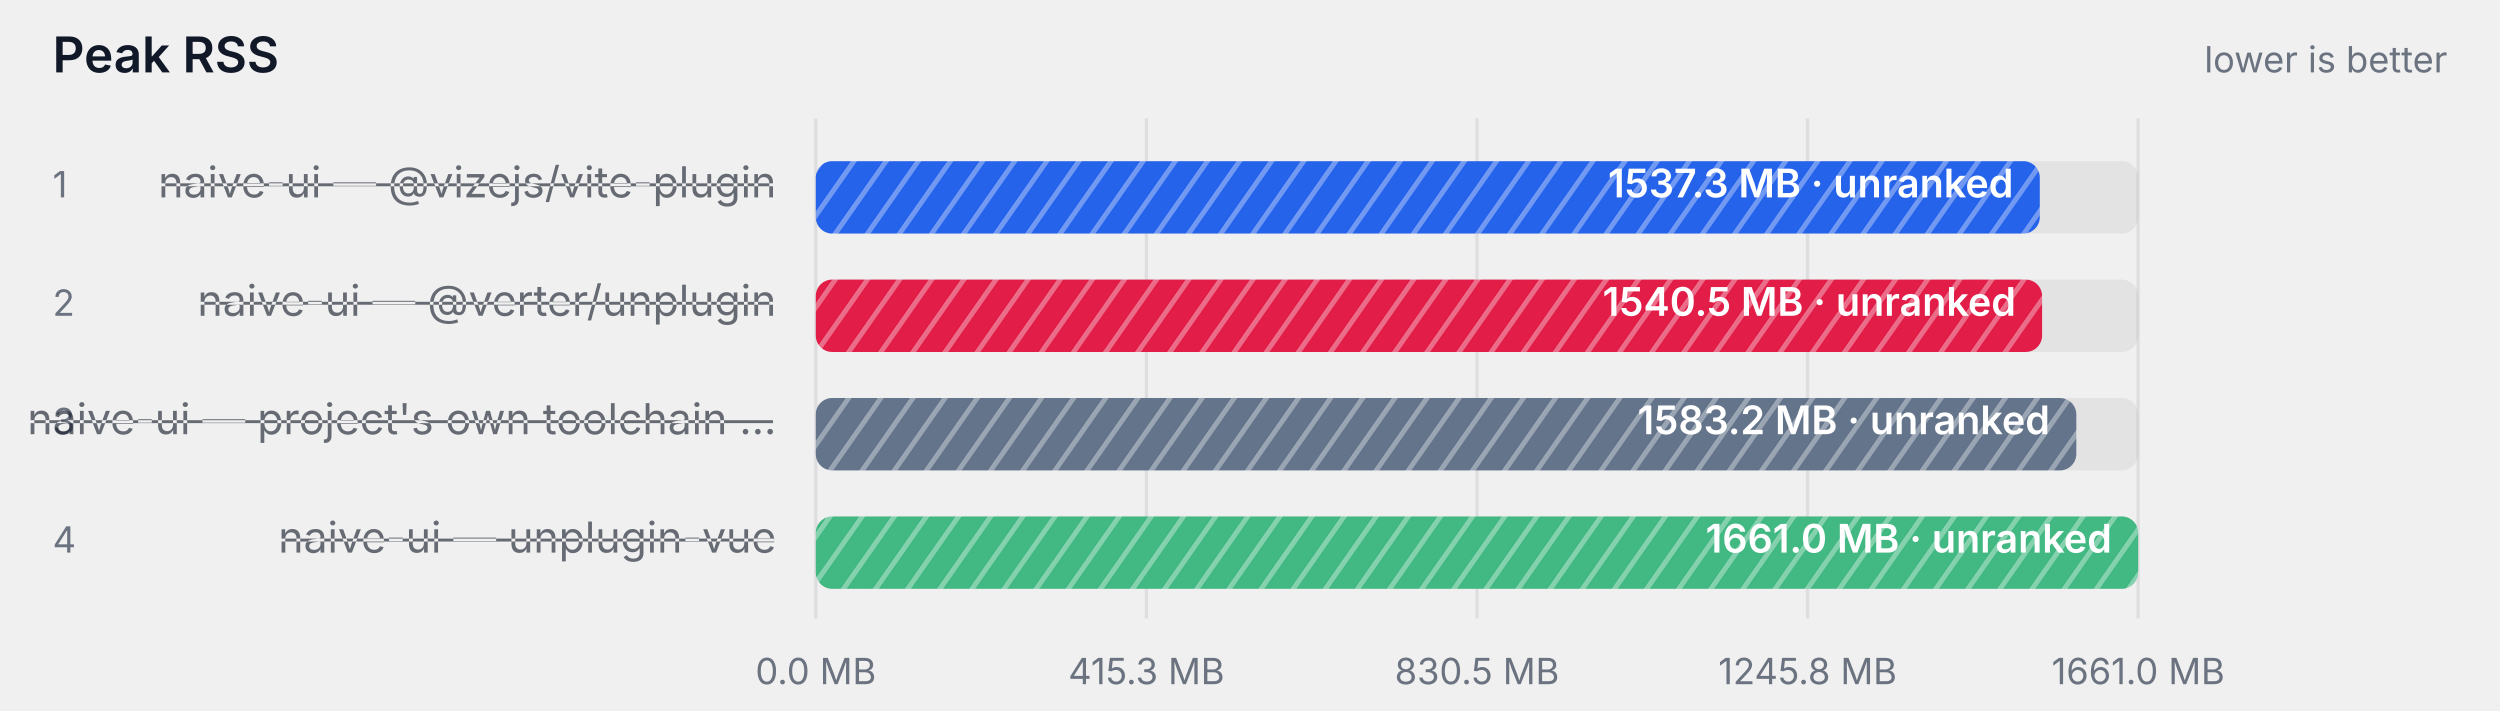
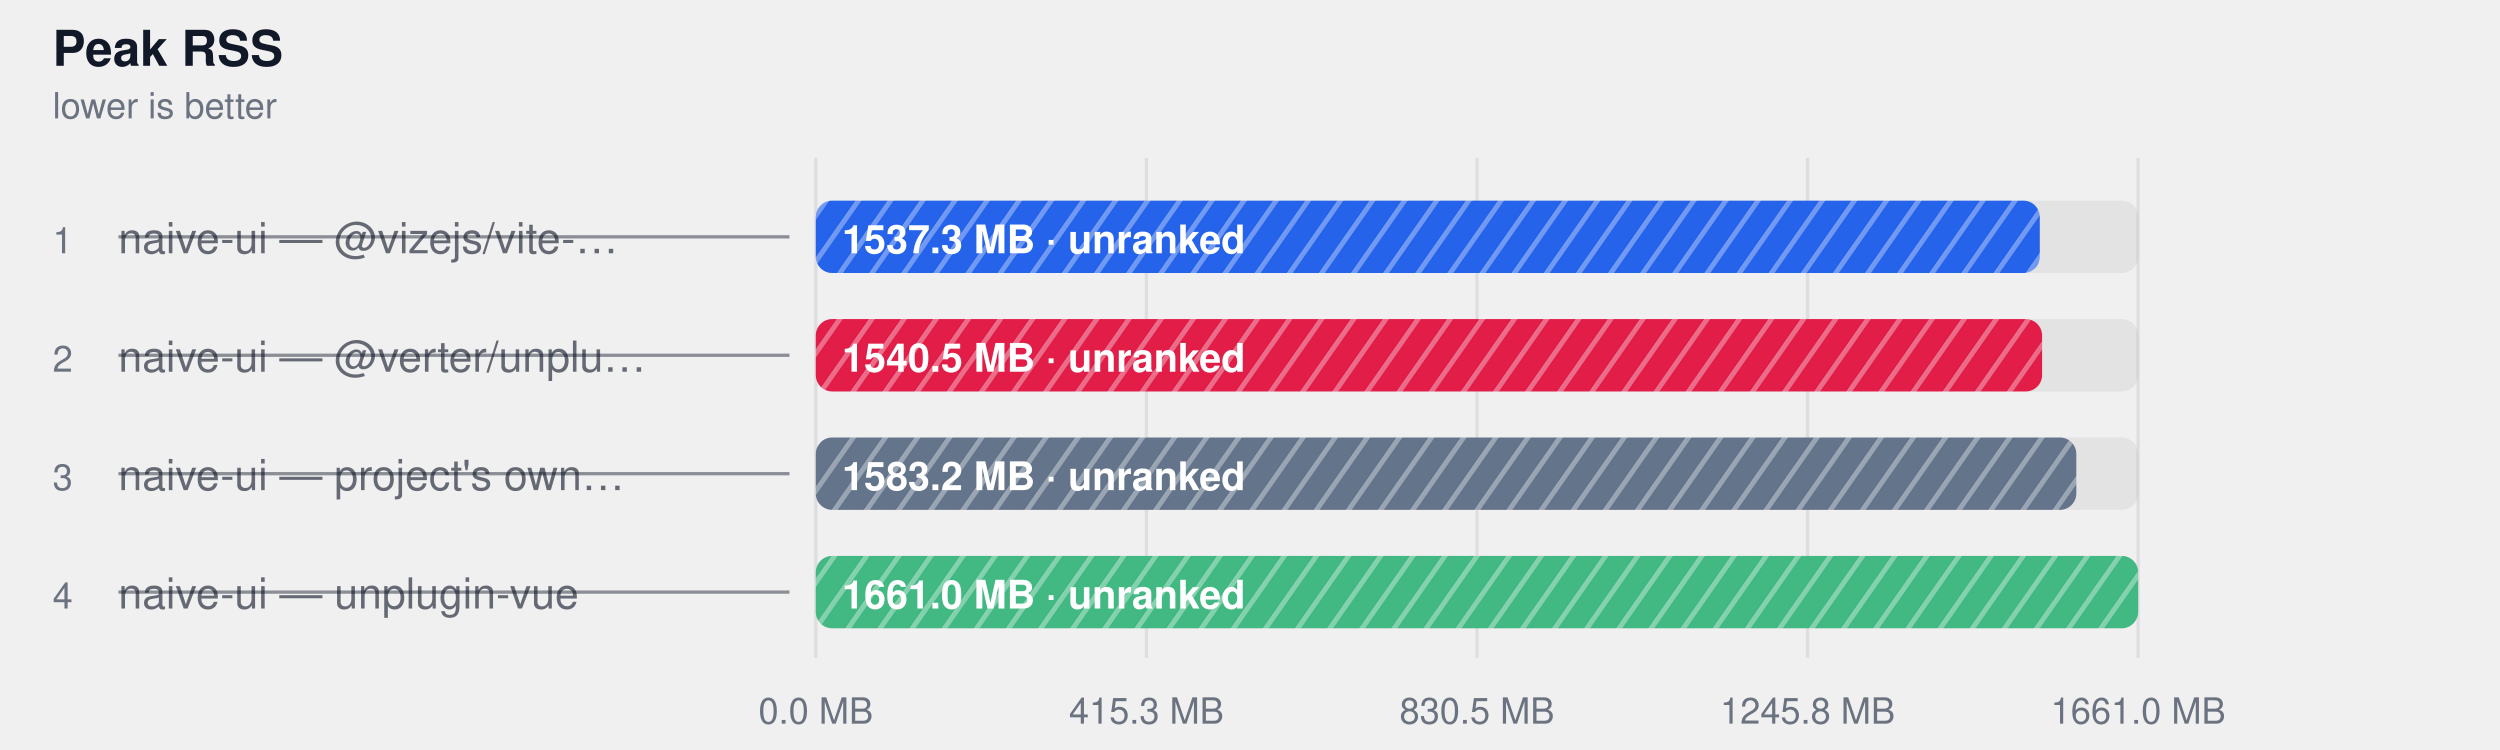
- <svg xmlns="http://www.w3.org/2000/svg" width="760" height="216" viewBox="0 0 760 216" role="img" aria-label="Peak RSS">
+ <svg xmlns="http://www.w3.org/2000/svg" width="760" height="228" viewBox="0 0 760 228" role="img" aria-label="Peak RSS">
  <style>
-     text { font-family: ui-sans-serif, system-ui, -apple-system, "Segoe UI", sans-serif; }
+     text { font-family: -apple-system, BlinkMacSystemFont, "Segoe UI", Helvetica, Arial, sans-serif; }
    .label { fill: #111827; }
-     .struck { text-decoration: line-through; opacity: 0.62; }
+     .struck { fill-opacity: 0.62; }
    .muted { fill: #6b7280; }
    .onbar { fill: #ffffff; }
    .track { fill: #111827; fill-opacity: 0.06; }
    .grid { stroke: #111827; stroke-opacity: 0.08; }
+     .strike { stroke: #111827; stroke-opacity: 0.45; }
    @media (prefers-color-scheme: dark) {
      .label { fill: #f9fafb; }
      .muted { fill: #9ca3af; }
      .track { fill: #f9fafb; fill-opacity: 0.08; }
      .grid { stroke: #f9fafb; stroke-opacity: 0.12; }
+       .strike { stroke: #f9fafb; }
    }
  </style>
  <defs>
    <pattern id="hatch-0" width="8" height="8" patternUnits="userSpaceOnUse" patternTransform="rotate(35)">
      <rect width="8" height="8" fill="#2563eb" />
      <line x1="0" y1="0" x2="0" y2="8" stroke="#fff" stroke-width="3" opacity="0.35" />
    </pattern>
    <pattern id="hatch-1" width="8" height="8" patternUnits="userSpaceOnUse" patternTransform="rotate(35)">
      <rect width="8" height="8" fill="#e11d48" />
      <line x1="0" y1="0" x2="0" y2="8" stroke="#fff" stroke-width="3" opacity="0.35" />
    </pattern>
    <pattern id="hatch-2" width="8" height="8" patternUnits="userSpaceOnUse" patternTransform="rotate(35)">
      <rect width="8" height="8" fill="#64748b" />
      <line x1="0" y1="0" x2="0" y2="8" stroke="#fff" stroke-width="3" opacity="0.35" />
    </pattern>
    <pattern id="hatch-3" width="8" height="8" patternUnits="userSpaceOnUse" patternTransform="rotate(35)">
      <rect width="8" height="8" fill="#42b883" />
      <line x1="0" y1="0" x2="0" y2="8" stroke="#fff" stroke-width="3" opacity="0.35" />
    </pattern>
  </defs>
-   <text class="label" x="16" y="22" font-size="15" font-weight="600">Peak RSS</text>
-   <text class="muted" x="744" y="22" text-anchor="end" font-size="11">lower is better</text>
-   <line class="grid" x1="248" y1="36" x2="248" y2="188" />
-   <text class="muted" x="248" y="208" text-anchor="middle" font-size="11">0.0 MB</text>
-   <line class="grid" x1="348.5" y1="36" x2="348.5" y2="188" />
-   <text class="muted" x="348.5" y="208" text-anchor="middle" font-size="11">415.3 MB</text>
-   <line class="grid" x1="449" y1="36" x2="449" y2="188" />
-   <text class="muted" x="449" y="208" text-anchor="middle" font-size="11">830.5 MB</text>
-   <line class="grid" x1="549.5" y1="36" x2="549.5" y2="188" />
-   <text class="muted" x="549.5" y="208" text-anchor="middle" font-size="11">1245.8 MB</text>
-   <line class="grid" x1="650" y1="36" x2="650" y2="188" />
-   <text class="muted" x="650" y="208" text-anchor="middle" font-size="11">1661.0 MB</text>
-   <text class="muted" x="16" y="60" font-size="11">1</text>
-   <text class="label struck" x="236" y="60" text-anchor="end" font-size="13">naive-ui — @vizejs/vite-plugin</text>
-   <rect class="track" x="248" y="49" width="402" height="22" rx="5" />
-   <rect x="248" y="49" width="372.1" height="22" rx="5" fill="url(#hatch-0)" />
-   <text class="onbar" x="612.062" y="60" text-anchor="end" font-size="12" font-weight="600">1537.3 MB · unranked</text>
-   <text class="muted" x="16" y="96" font-size="11">2</text>
-   <text class="label struck" x="236" y="96" text-anchor="end" font-size="13">naive-ui — @verter/unplugin</text>
-   <rect class="track" x="248" y="85" width="402" height="22" rx="5" />
-   <rect x="248" y="85" width="372.8" height="22" rx="5" fill="url(#hatch-1)" />
-   <text class="onbar" x="612.836" y="96" text-anchor="end" font-size="12" font-weight="600">1540.5 MB · unranked</text>
-   <text class="muted" x="16" y="132" font-size="11">3</text>
-   <text class="label struck" x="236" y="132" text-anchor="end" font-size="13">naive-ui — project's own toolchain …</text>
-   <rect class="track" x="248" y="121" width="402" height="22" rx="5" />
-   <rect x="248" y="121" width="383.2" height="22" rx="5" fill="url(#hatch-2)" />
-   <text class="onbar" x="623.171" y="132" text-anchor="end" font-size="12" font-weight="600">1583.2 MB · unranked</text>
-   <text class="muted" x="16" y="168" font-size="11">4</text>
-   <text class="label struck" x="236" y="168" text-anchor="end" font-size="13">naive-ui — unplugin-vue</text>
-   <rect class="track" x="248" y="157" width="402" height="22" rx="5" />
-   <rect x="248" y="157" width="402.0" height="22" rx="5" fill="url(#hatch-3)" />
-   <text class="onbar" x="642" y="168" text-anchor="end" font-size="12" font-weight="600">1661.0 MB · unranked</text>
+   <text class="label" fill="#111827" x="16" y="20" font-size="15" font-weight="600">Peak RSS</text>
+   <text class="muted" fill="#6b7280" x="16" y="36" font-size="11">lower is better</text>
+   <line class="grid" x1="248" y1="48" x2="248" y2="200" />
+   <text class="muted" fill="#6b7280" x="248" y="220" text-anchor="middle" font-size="11">0.0 MB</text>
+   <line class="grid" x1="348.5" y1="48" x2="348.5" y2="200" />
+   <text class="muted" fill="#6b7280" x="348.5" y="220" text-anchor="middle" font-size="11">415.3 MB</text>
+   <line class="grid" x1="449" y1="48" x2="449" y2="200" />
+   <text class="muted" fill="#6b7280" x="449" y="220" text-anchor="middle" font-size="11">830.5 MB</text>
+   <line class="grid" x1="549.5" y1="48" x2="549.5" y2="200" />
+   <text class="muted" fill="#6b7280" x="549.5" y="220" text-anchor="middle" font-size="11">1245.8 MB</text>
+   <line class="grid" x1="650" y1="48" x2="650" y2="200" />
+   <text class="muted" fill="#6b7280" x="650" y="220" text-anchor="middle" font-size="11">1661.0 MB</text>
+   <text class="muted" fill="#6b7280" x="16" y="77" font-size="11">1</text>
+   <text class="label struck" fill="#111827" x="36" y="77" font-size="13" fill-opacity="0.62">naive-ui — @vizejs/vite-…</text>
+   <line class="strike" x1="36" y1="72" x2="240" y2="72" />
+   <rect class="track" x="248" y="61" width="402" height="22" rx="5" />
+   <rect x="248" y="61" width="372.1" height="22" rx="5" fill="url(#hatch-0)" />
+   <text class="onbar" fill="#ffffff" x="256" y="77" font-size="12" font-weight="600">1537.3 MB · unranked</text>
+   <text class="muted" fill="#6b7280" x="16" y="113" font-size="11">2</text>
+   <text class="label struck" fill="#111827" x="36" y="113" font-size="13" fill-opacity="0.62">naive-ui — @verter/unplu…</text>
+   <line class="strike" x1="36" y1="108" x2="240" y2="108" />
+   <rect class="track" x="248" y="97" width="402" height="22" rx="5" />
+   <rect x="248" y="97" width="372.8" height="22" rx="5" fill="url(#hatch-1)" />
+   <text class="onbar" fill="#ffffff" x="256" y="113" font-size="12" font-weight="600">1540.5 MB · unranked</text>
+   <text class="muted" fill="#6b7280" x="16" y="149" font-size="11">3</text>
+   <text class="label struck" fill="#111827" x="36" y="149" font-size="13" fill-opacity="0.62">naive-ui — project's own…</text>
+   <line class="strike" x1="36" y1="144" x2="240" y2="144" />
+   <rect class="track" x="248" y="133" width="402" height="22" rx="5" />
+   <rect x="248" y="133" width="383.2" height="22" rx="5" fill="url(#hatch-2)" />
+   <text class="onbar" fill="#ffffff" x="256" y="149" font-size="12" font-weight="600">1583.2 MB · unranked</text>
+   <text class="muted" fill="#6b7280" x="16" y="185" font-size="11">4</text>
+   <text class="label struck" fill="#111827" x="36" y="185" font-size="13" fill-opacity="0.62">naive-ui — unplugin-vue</text>
+   <line class="strike" x1="36" y1="180" x2="240" y2="180" />
+   <rect class="track" x="248" y="169" width="402" height="22" rx="5" />
+   <rect x="248" y="169" width="402.0" height="22" rx="5" fill="url(#hatch-3)" />
+   <text class="onbar" fill="#ffffff" x="256" y="185" font-size="12" font-weight="600">1661.0 MB · unranked</text>
</svg>
